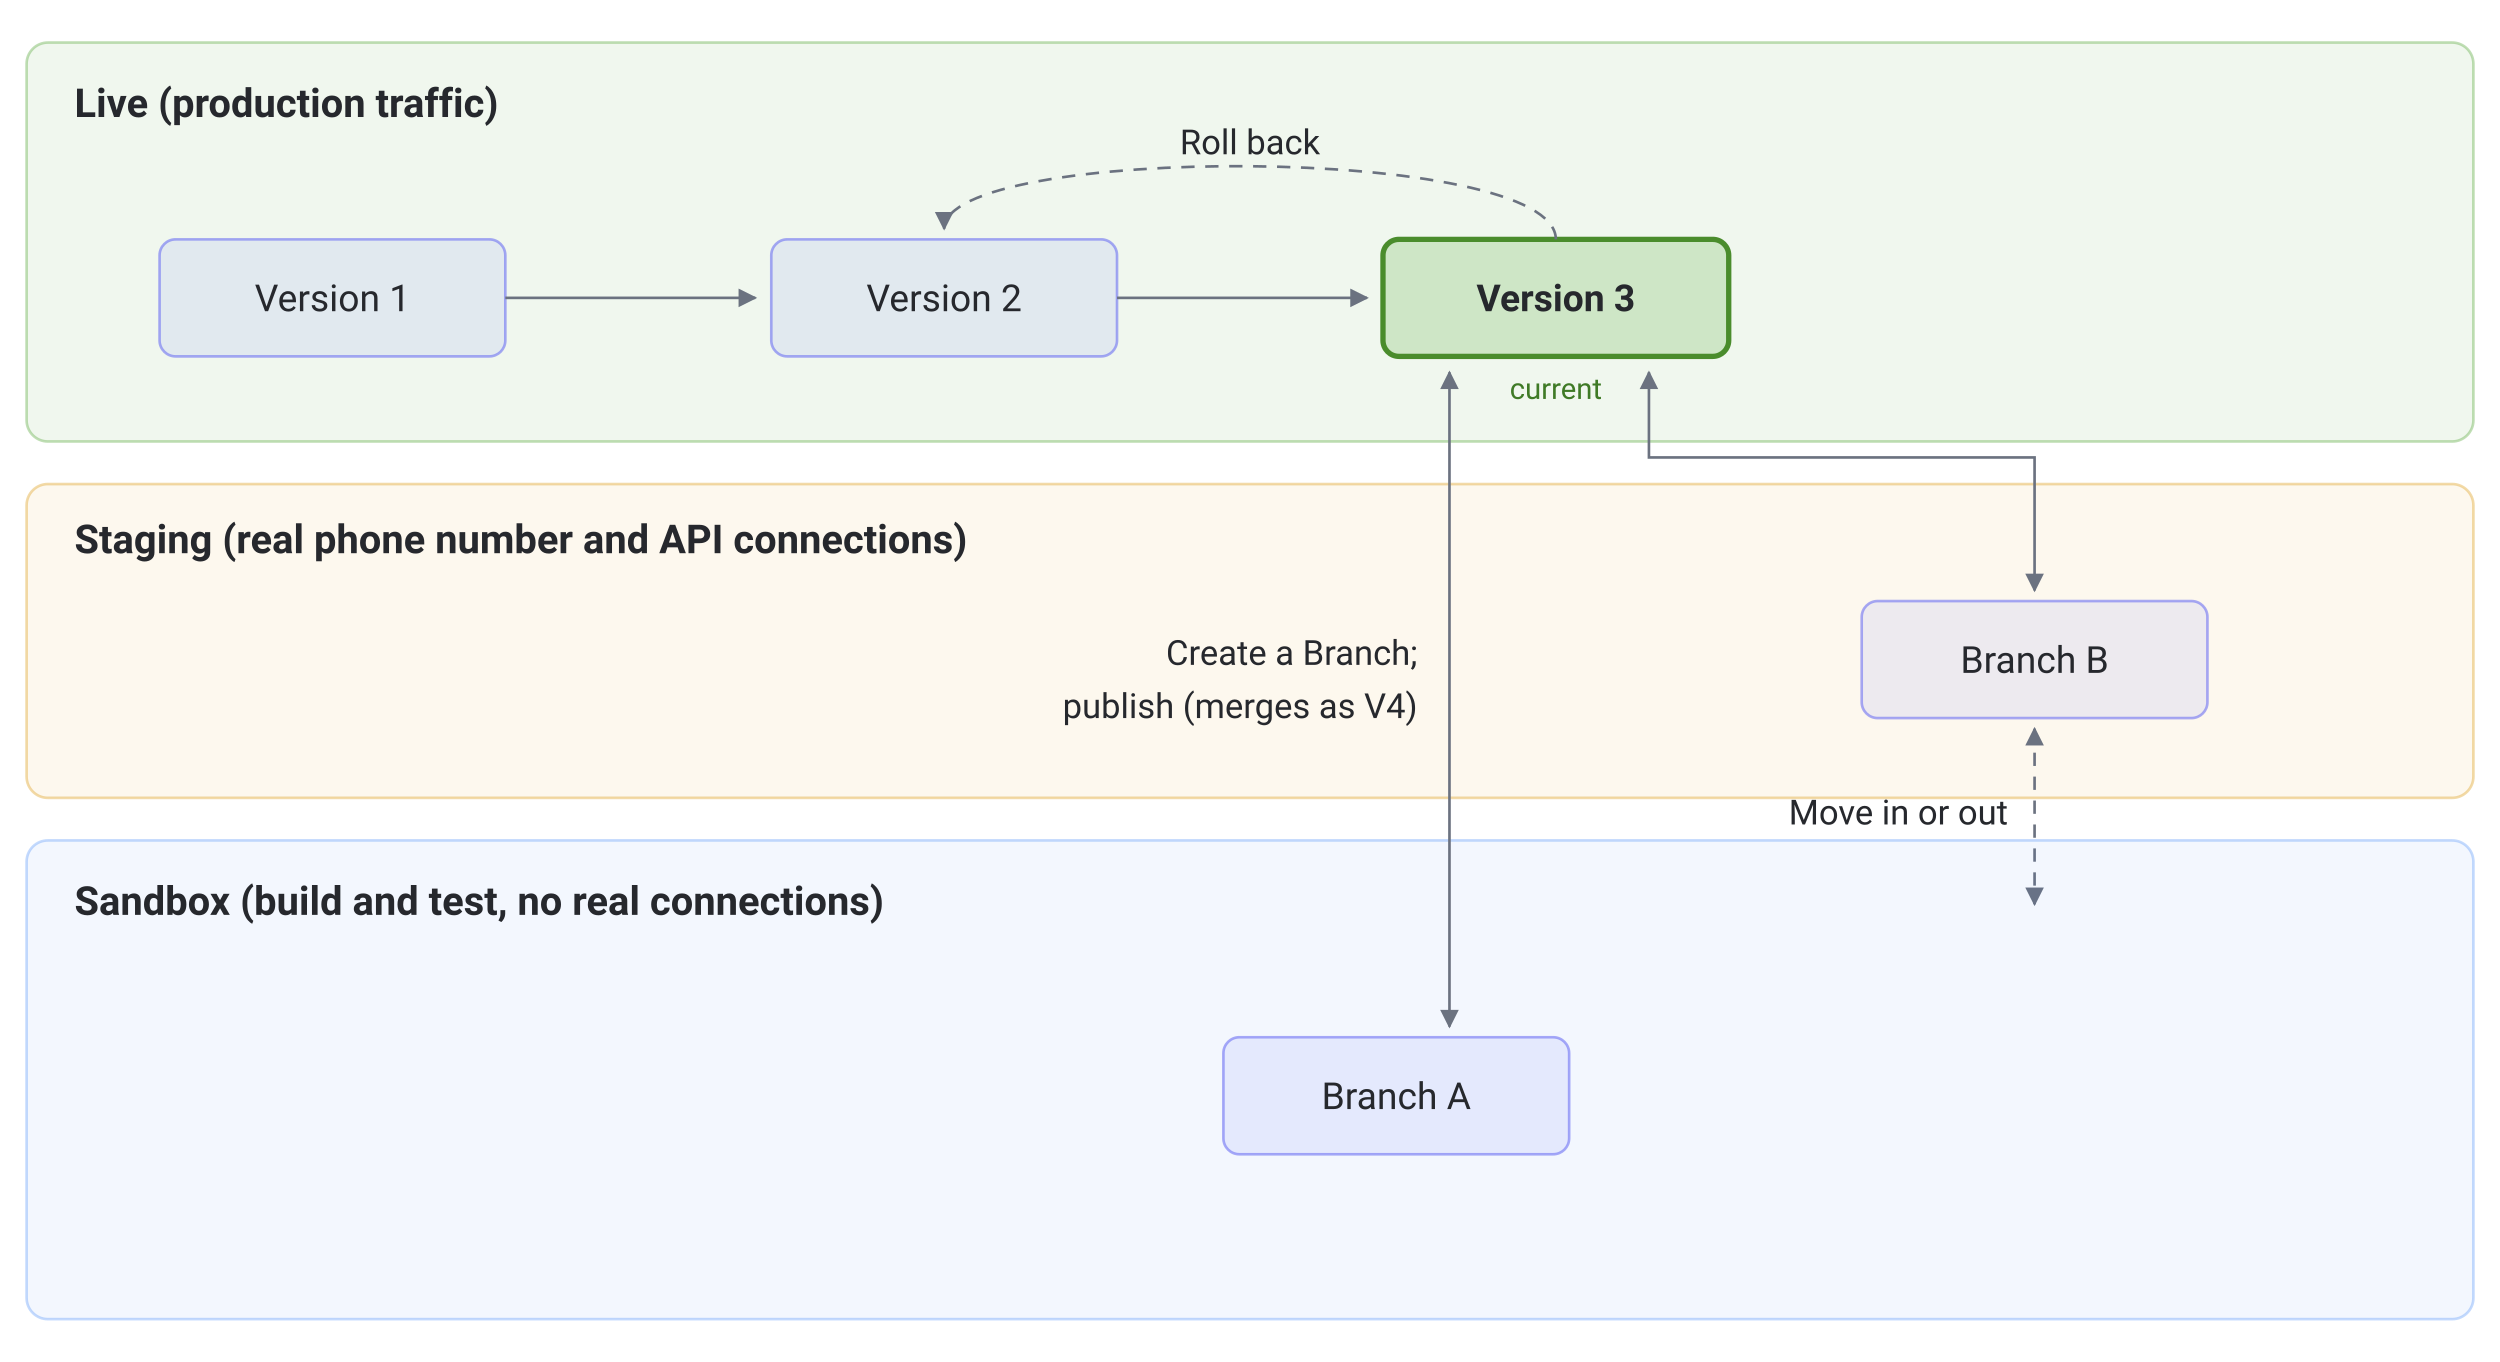
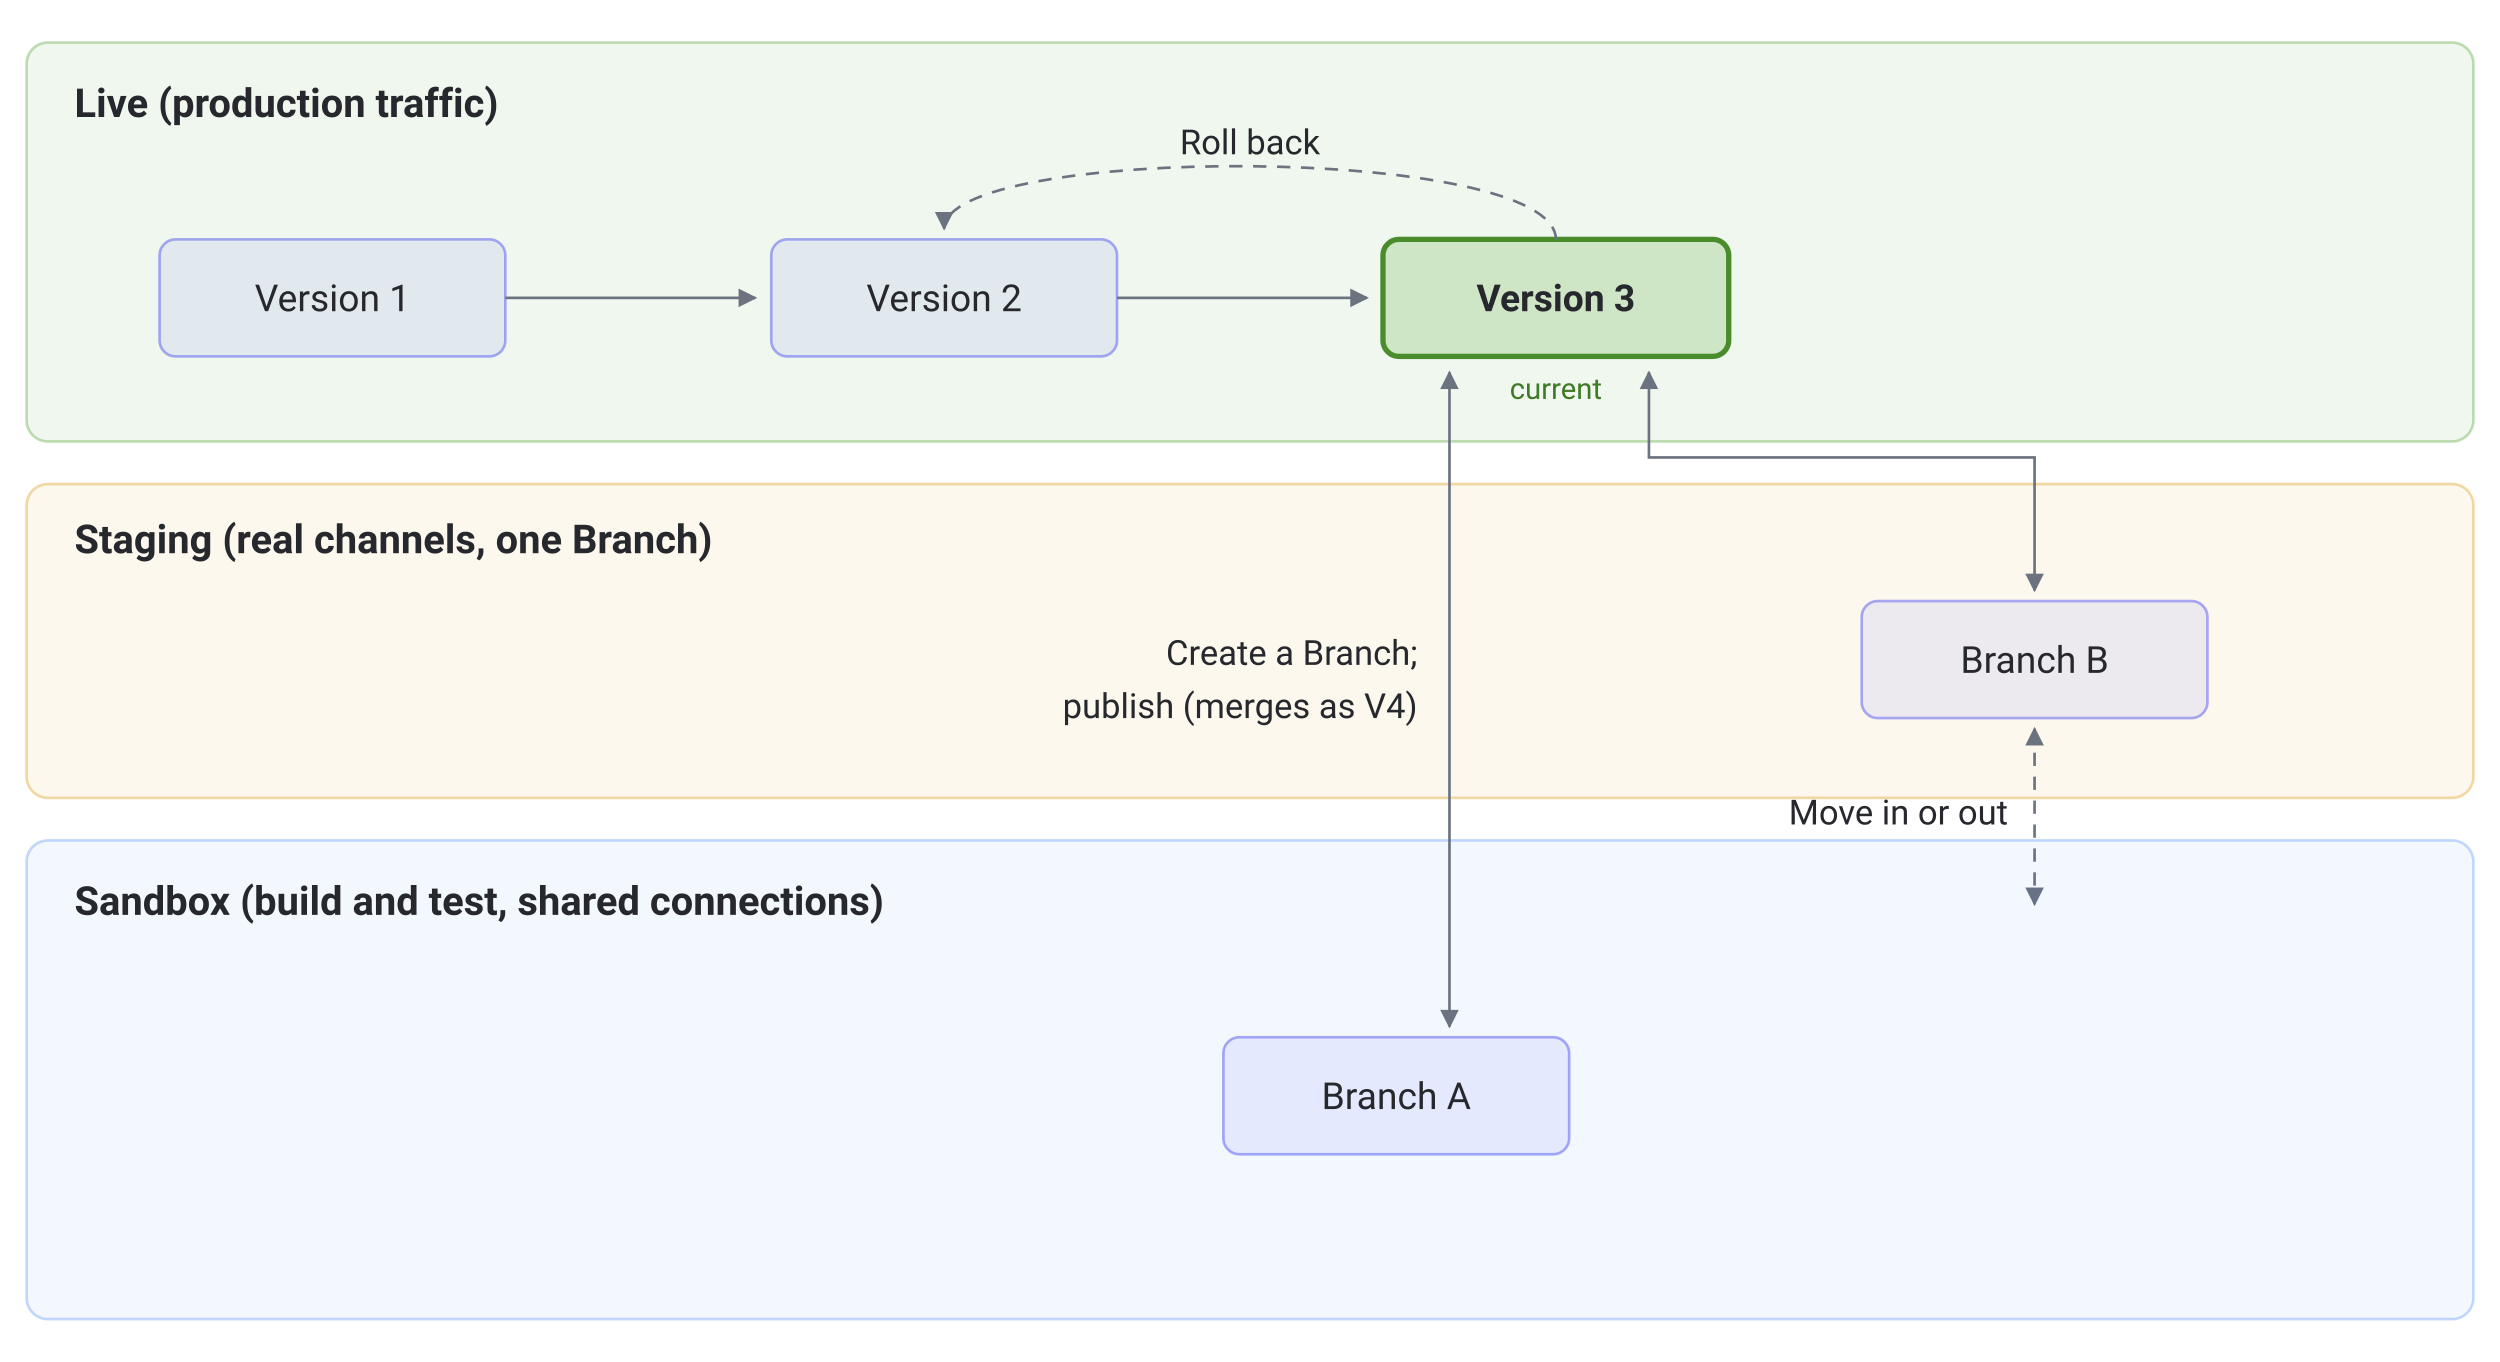
<svg xmlns="http://www.w3.org/2000/svg" viewBox="0 0 940 512" font-family="ui-sans-serif, system-ui, -apple-system, 'Segoe UI', Roboto, Helvetica, Arial, sans-serif">
  <defs>
    <marker id="arr" viewBox="0 0 10 10" refX="9" refY="5" markerWidth="7" markerHeight="7" orient="auto-start-reverse">
      <path d="M 0 0 L 10 5 L 0 10 z" fill="#6b7280" />
    </marker>
  </defs>
  <rect x="10" y="16" width="920" height="150" rx="8" fill="rgba(74,160,44,0.08)" stroke="rgba(74,160,44,0.35)" />
  <text x="28" y="44" font-size="15" font-weight="600" fill="#26282d">Live (production traffic)</text>
  <rect x="60" y="90" width="130" height="44" rx="6" fill="rgba(99,102,241,0.10)" stroke="rgba(99,102,241,0.55)" />
  <rect x="290" y="90" width="130" height="44" rx="6" fill="rgba(99,102,241,0.10)" stroke="rgba(99,102,241,0.55)" />
  <rect x="520" y="90" width="130" height="44" rx="6" fill="rgba(74,160,44,0.20)" stroke="#4a8c2c" stroke-width="2" />
  <text x="125" y="117" font-size="14" text-anchor="middle" fill="#26282d">Version 1</text>
  <text x="355" y="117" font-size="14" text-anchor="middle" fill="#26282d">Version 2</text>
  <text x="585" y="117" font-size="14" font-weight="600" text-anchor="middle" fill="#26282d">Version 3</text>
  <text x="585" y="150" font-size="11" text-anchor="middle" fill="#3f7a26">current</text>
  <line x1="190" y1="112" x2="284" y2="112" stroke="#6b7280" marker-end="url(#arr)" />
  <line x1="420" y1="112" x2="514" y2="112" stroke="#6b7280" marker-end="url(#arr)" />
  <path d="M 585 90 C 585 54, 355 54, 355 86" fill="none" stroke="#6b7280" stroke-dasharray="5 4" marker-end="url(#arr)" />
  <text x="470" y="58" font-size="13" text-anchor="middle" fill="#26282d">Roll back</text>
  <rect x="10" y="182" width="920" height="118" rx="8" fill="rgba(217,150,6,0.07)" stroke="rgba(217,150,6,0.35)" />
-   <text x="28" y="208" font-size="15" font-weight="600" fill="#26282d">Staging (real phone number and API connections)</text>
+   <text x="28" y="208" font-size="15" font-weight="600" fill="#26282d">Staging (real channels, one Branch)</text>
  <rect x="700" y="226" width="130" height="44" rx="6" fill="rgba(99,102,241,0.10)" stroke="rgba(99,102,241,0.55)" />
  <text x="765" y="253" font-size="14" text-anchor="middle" fill="#26282d">Branch B</text>
  <path d="M 765 222 L 765 172 L 620 172 L 620 140" fill="none" stroke="#6b7280" marker-start="url(#arr)" marker-end="url(#arr)" />
  <line x1="765" y1="274" x2="765" y2="340" stroke="#6b7280" stroke-dasharray="5 4" marker-start="url(#arr)" marker-end="url(#arr)" />
  <text x="755" y="310" font-size="13" text-anchor="end" fill="#26282d">Move in or out</text>
  <rect x="10" y="316" width="920" height="180" rx="8" fill="rgba(59,130,246,0.06)" stroke="rgba(59,130,246,0.30)" />
-   <text x="28" y="344" font-size="15" font-weight="600" fill="#26282d">Sandbox (build and test, no real connections)</text>
+   <text x="28" y="344" font-size="15" font-weight="600" fill="#26282d">Sandbox (build and test, shared connections)</text>
  <rect x="460" y="390" width="130" height="44" rx="6" fill="rgba(99,102,241,0.10)" stroke="rgba(99,102,241,0.55)" />
  <text x="525" y="417" font-size="14" text-anchor="middle" fill="#26282d">Branch A</text>
  <path d="M 545 386 L 545 140" fill="none" stroke="#6b7280" marker-start="url(#arr)" marker-end="url(#arr)" />
  <text x="533" y="250" font-size="13" text-anchor="end" fill="#26282d">Create a Branch;</text>
  <text x="533" y="270" font-size="13" text-anchor="end" fill="#26282d">publish (merges as V4)</text>
</svg>
